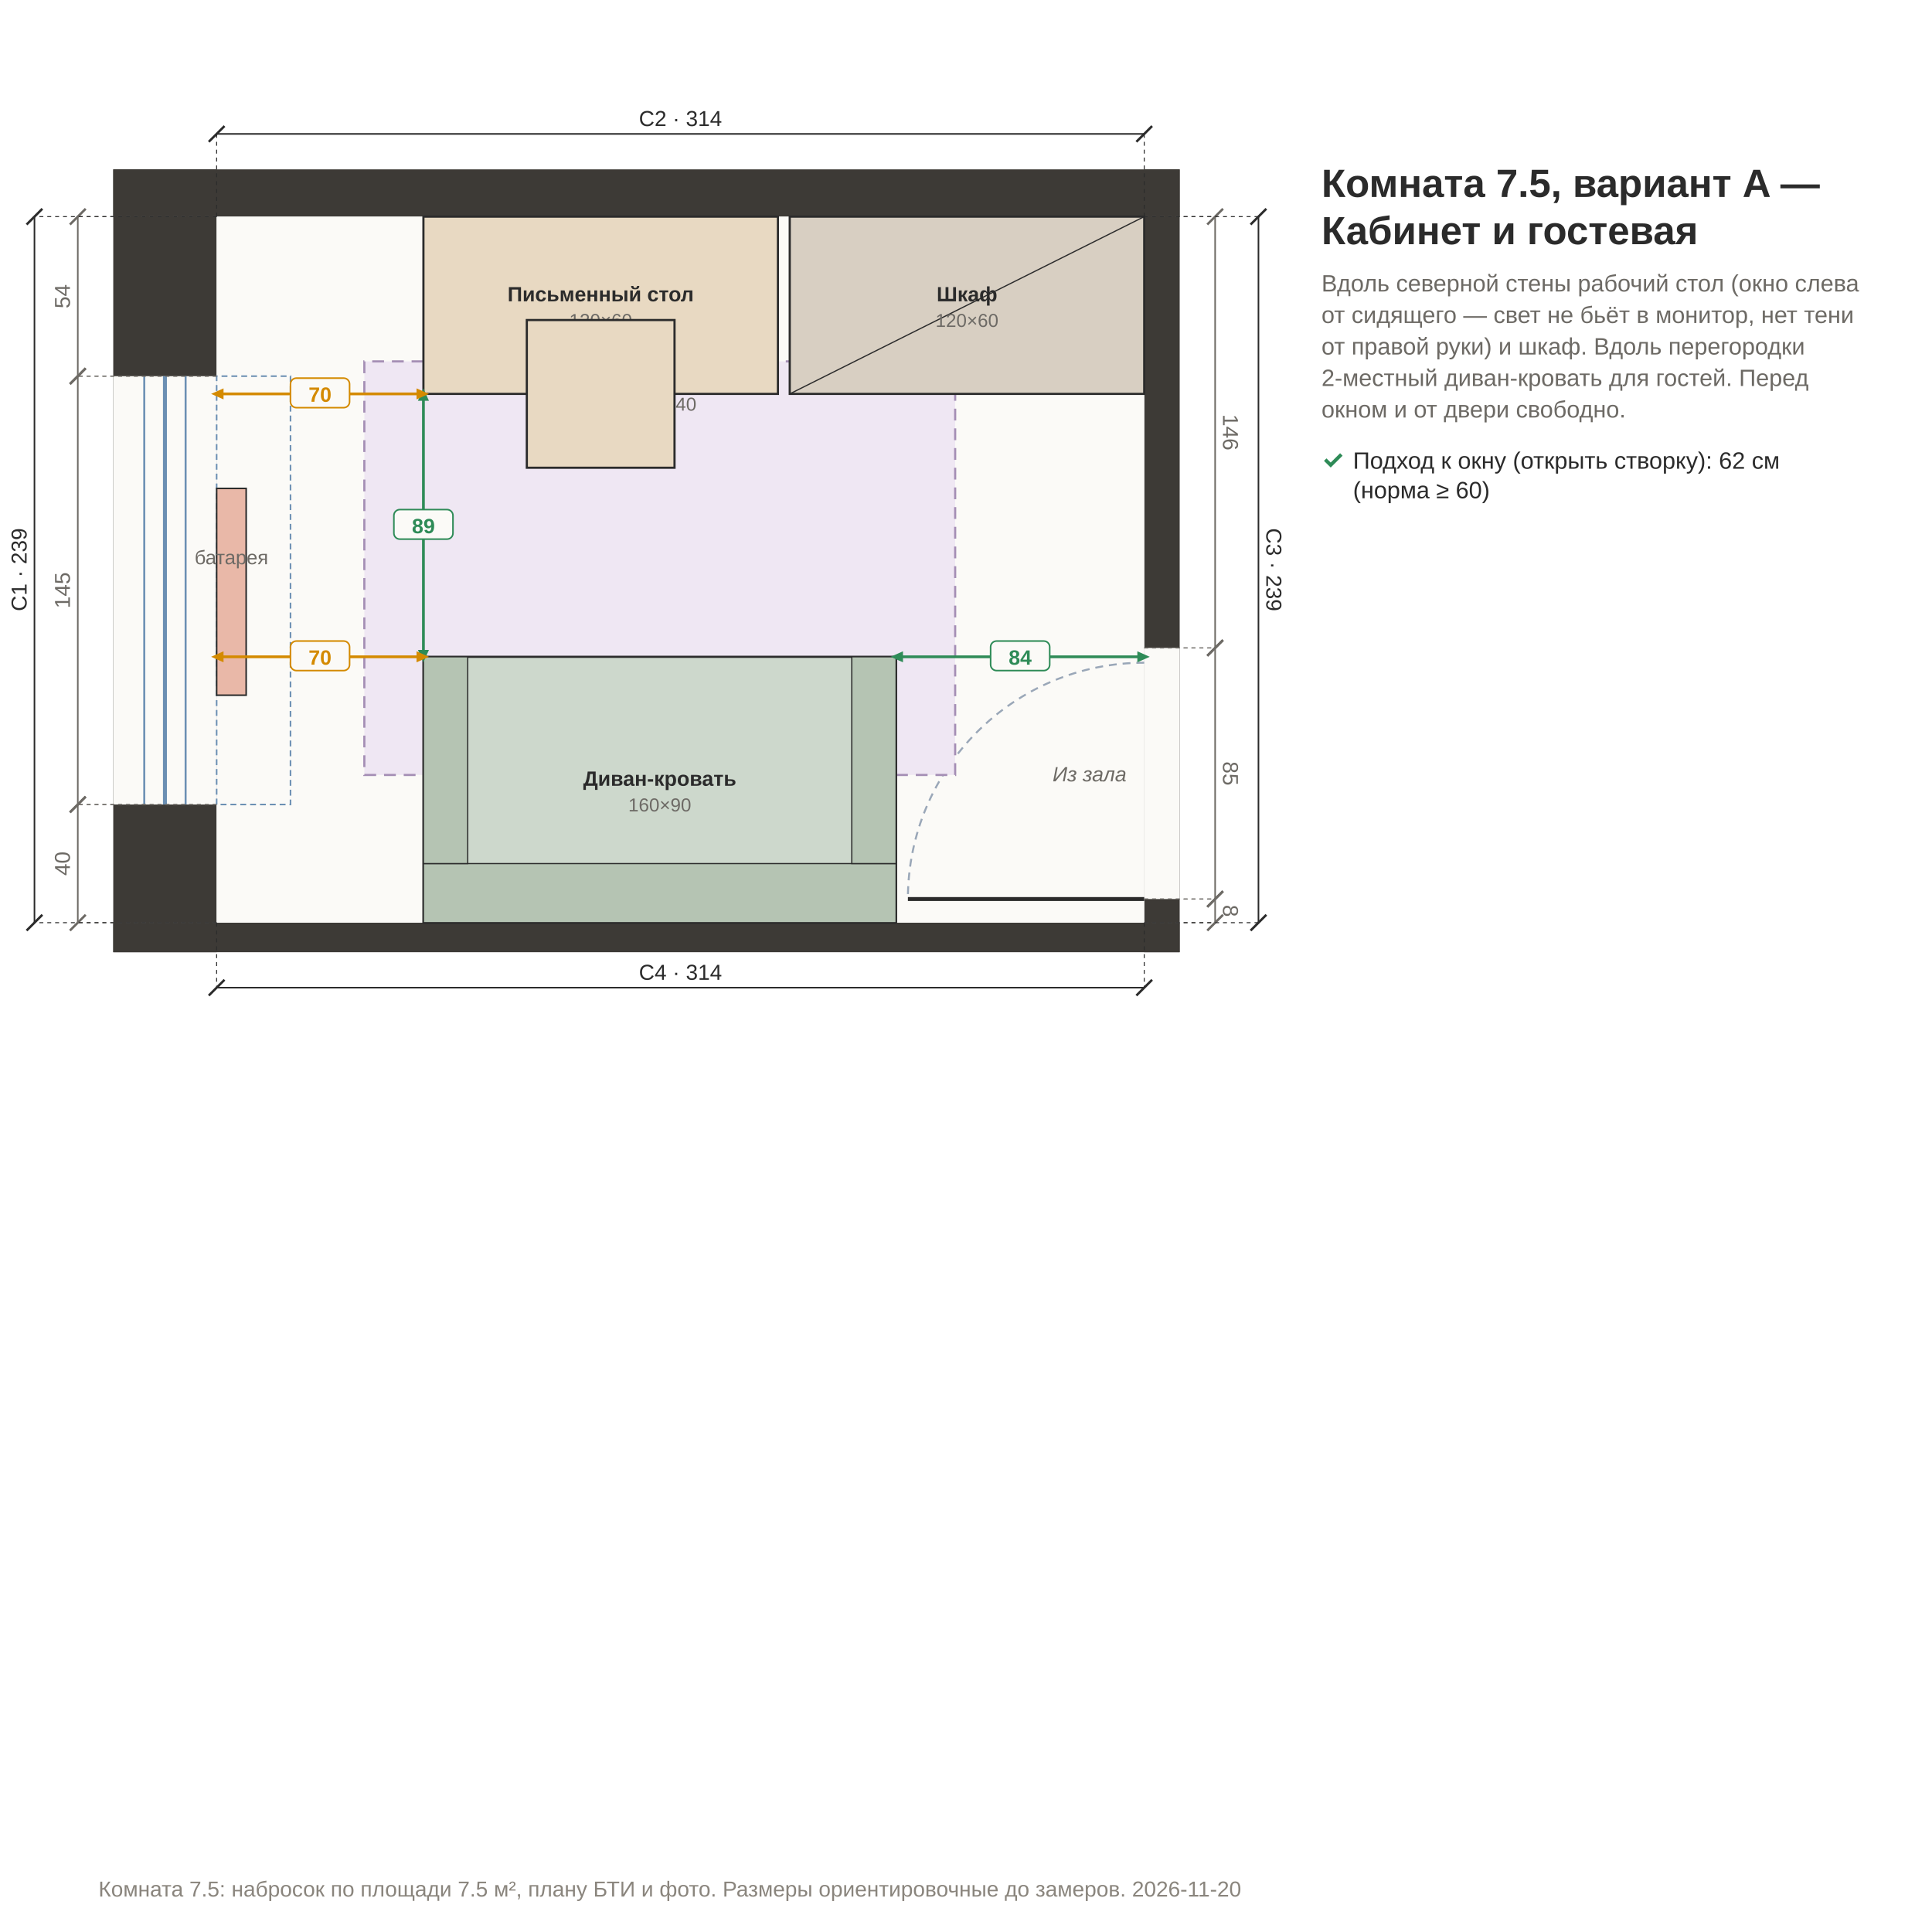
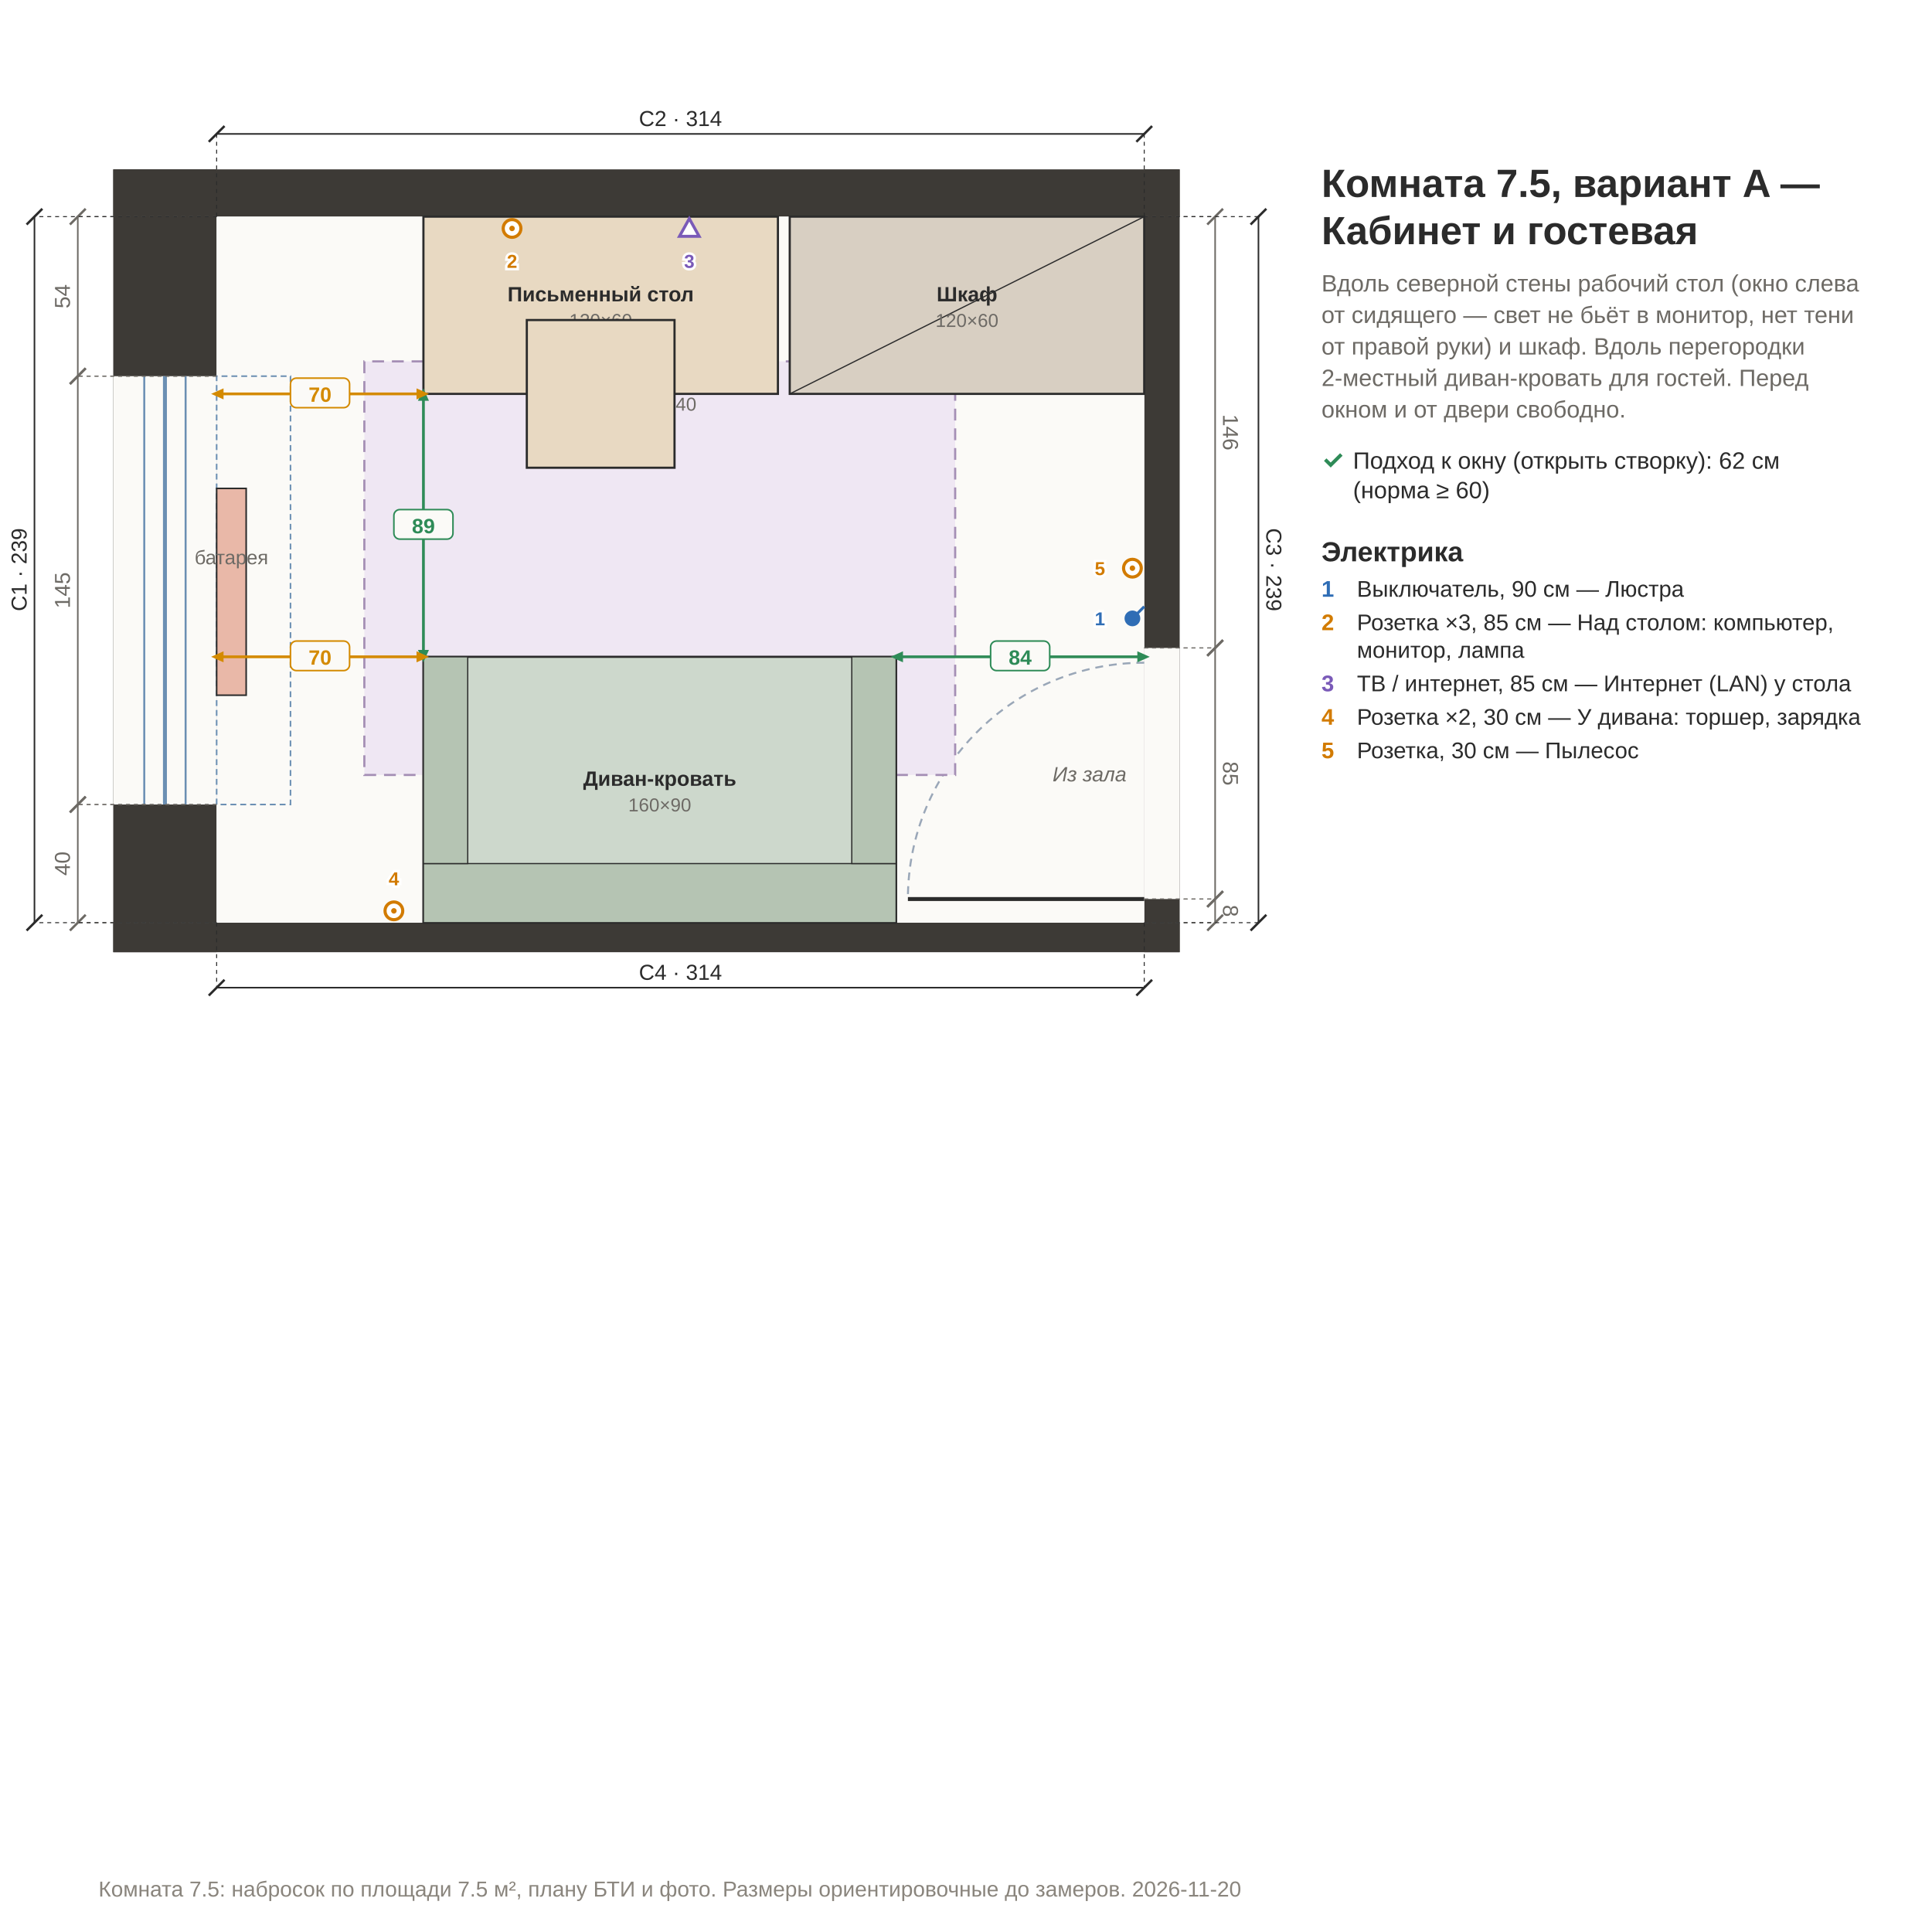
<svg xmlns="http://www.w3.org/2000/svg" width="981" height="981" viewBox="0 0 981 981" font-family="-apple-system, 'Helvetica Neue', Arial, sans-serif">
  <defs>
    <marker id="a-2e8b57" viewBox="0 0 10 10" refX="5" refY="5" markerWidth="5" markerHeight="5" orient="auto-start-reverse">
      <path d="M0,1 L9,5 L0,9 z" fill="#2e8b57" />
    </marker>
    <marker id="a-d48a00" viewBox="0 0 10 10" refX="5" refY="5" markerWidth="5" markerHeight="5" orient="auto-start-reverse">
      <path d="M0,1 L9,5 L0,9 z" fill="#d48a00" />
    </marker>
    <marker id="a-d23c2a" viewBox="0 0 10 10" refX="5" refY="5" markerWidth="5" markerHeight="5" orient="auto-start-reverse">
      <path d="M0,1 L9,5 L0,9 z" fill="#d23c2a" />
    </marker>
  </defs>
  <rect width="981" height="981" fill="#ffffff" />
  <polygon points="110.0,483.5 110.0,86.0 57.5,86.0 57.5,483.5" fill="#3d3a36" />
  <polygon points="57.5,110.0 599.0,110.0 599.0,86.0 57.5,86.0" fill="#3d3a36" />
  <polygon points="581.0,86.0 581.0,483.5 599.0,483.5 599.0,86.0" fill="#3d3a36" />
  <polygon points="599.0,468.5 57.5,468.5 57.5,483.5 599.0,483.5" fill="#3d3a36" />
  <polygon points="110.0,468.5 110.0,110.0 581.0,110.0 581.0,468.5" fill="#fbfaf7" />
  <polygon points="581.0,329.0 581.0,456.5 599.0,456.5 599.0,329.0" fill="#fbfaf7" />
  <path d="M581,336.5 A120,120 0 0 0 461,456.5" fill="none" stroke="#9aa7b8" stroke-width="1" stroke-dasharray="4 3" />
  <line x1="581" y1="456.5" x2="461" y2="456.5" stroke="#2b2b2b" stroke-width="2" />
  <text x="572" y="396.75" font-size="10.5" font-style="italic" fill="#6d6a65" text-anchor="end">Из зала</text>
  <polygon points="110.0,408.5 110.0,191.0 57.5,191.0 57.5,408.5" fill="#fbfaf7" />
  <line x1="94.25" y1="408.5" x2="94.25" y2="191" stroke="#6b8fb3" stroke-width="1" />
  <line x1="83.75" y1="408.5" x2="83.75" y2="191" stroke="#6b8fb3" stroke-width="2" />
  <line x1="73.25" y1="408.5" x2="73.25" y2="191" stroke="#6b8fb3" stroke-width="1" />
  <polygon points="110.0,408.5 110.0,191.0 147.5,191.0 147.5,408.5" fill="none" stroke="#6b8fb3" stroke-width="0.8" stroke-dasharray="3 2" />
  <polygon points="110.0,353.0 110.0,248.0 125.0,248.0 125.0,353.0" fill="#e9b8a8" stroke="#2b2b2b" stroke-width="0.8" />
  <text x="117.5" y="286.5" font-size="10" fill="#6d6a65" text-anchor="middle">батарея</text>
  <circle cx="345.5" cy="288.5" r="6" fill="none" stroke="#8a857d" />
  <line x1="339.5" y1="282.5" x2="351.5" y2="294.5" stroke="#8a857d" />
  <line x1="339.5" y1="294.5" x2="351.5" y2="282.5" stroke="#8a857d" />
  <g>
    <line x1="110" y1="468.5" x2="39.5" y2="468.5" stroke="#6d6a65" stroke-width="0.5" stroke-dasharray="2 2" />
    <line x1="110" y1="408.5" x2="39.5" y2="408.5" stroke="#6d6a65" stroke-width="0.5" stroke-dasharray="2 2" />
    <line x1="39.5" y1="468.5" x2="39.5" y2="408.5" stroke="#6d6a65" stroke-width="0.8" />
    <line x1="35.5" y1="472.5" x2="43.5" y2="464.5" stroke="#6d6a65" stroke-width="1.2" />
    <line x1="35.5" y1="412.5" x2="43.5" y2="404.5" stroke="#6d6a65" stroke-width="1.2" />
    <text x="39.5" y="438.5" dy="-4" font-size="11" fill="#6d6a65" text-anchor="middle" transform="rotate(-90 39.5 438.5)">40</text>
  </g>
  <g>
    <line x1="110" y1="408.5" x2="39.5" y2="408.5" stroke="#6d6a65" stroke-width="0.5" stroke-dasharray="2 2" />
    <line x1="110" y1="191" x2="39.5" y2="191" stroke="#6d6a65" stroke-width="0.5" stroke-dasharray="2 2" />
    <line x1="39.5" y1="408.5" x2="39.5" y2="191" stroke="#6d6a65" stroke-width="0.8" />
    <line x1="35.5" y1="412.5" x2="43.5" y2="404.5" stroke="#6d6a65" stroke-width="1.2" />
    <line x1="35.5" y1="195" x2="43.5" y2="187" stroke="#6d6a65" stroke-width="1.2" />
    <text x="39.5" y="299.75" dy="-4" font-size="11" fill="#6d6a65" text-anchor="middle" transform="rotate(-90 39.5 299.75)">145</text>
  </g>
  <g>
    <line x1="110" y1="191" x2="39.5" y2="191" stroke="#6d6a65" stroke-width="0.5" stroke-dasharray="2 2" />
    <line x1="110" y1="110" x2="39.5" y2="110" stroke="#6d6a65" stroke-width="0.5" stroke-dasharray="2 2" />
    <line x1="39.5" y1="191" x2="39.5" y2="110" stroke="#6d6a65" stroke-width="0.8" />
    <line x1="35.5" y1="195" x2="43.5" y2="187" stroke="#6d6a65" stroke-width="1.2" />
    <line x1="35.5" y1="114" x2="43.5" y2="106" stroke="#6d6a65" stroke-width="1.2" />
    <text x="39.5" y="150.5" dy="-4" font-size="11" fill="#6d6a65" text-anchor="middle" transform="rotate(-90 39.5 150.5)">54</text>
  </g>
  <g>
    <line x1="110" y1="468.5" x2="17.5" y2="468.5" stroke="#2b2b2b" stroke-width="0.5" stroke-dasharray="2 2" />
    <line x1="110" y1="110" x2="17.5" y2="110" stroke="#2b2b2b" stroke-width="0.5" stroke-dasharray="2 2" />
    <line x1="17.5" y1="468.5" x2="17.5" y2="110" stroke="#2b2b2b" stroke-width="0.8" />
    <line x1="13.5" y1="472.5" x2="21.5" y2="464.5" stroke="#2b2b2b" stroke-width="1.2" />
    <line x1="13.5" y1="114" x2="21.5" y2="106" stroke="#2b2b2b" stroke-width="1.2" />
    <text x="17.5" y="289.25" dy="-4" font-size="11" fill="#2b2b2b" text-anchor="middle" transform="rotate(-90 17.5 289.25)">С1  ·  239</text>
  </g>
  <g>
    <line x1="110" y1="110" x2="110" y2="68" stroke="#2b2b2b" stroke-width="0.5" stroke-dasharray="2 2" />
    <line x1="581" y1="110" x2="581" y2="68" stroke="#2b2b2b" stroke-width="0.5" stroke-dasharray="2 2" />
    <line x1="110" y1="68" x2="581" y2="68" stroke="#2b2b2b" stroke-width="0.8" />
    <line x1="106" y1="72" x2="114" y2="64" stroke="#2b2b2b" stroke-width="1.2" />
    <line x1="577" y1="72" x2="585" y2="64" stroke="#2b2b2b" stroke-width="1.2" />
    <text x="345.5" y="68" dy="-4" font-size="11" fill="#2b2b2b" text-anchor="middle" transform="rotate(0 345.5 68)">С2  ·  314</text>
  </g>
  <g>
    <line x1="581" y1="110" x2="617" y2="110" stroke="#6d6a65" stroke-width="0.5" stroke-dasharray="2 2" />
    <line x1="581" y1="329" x2="617" y2="329" stroke="#6d6a65" stroke-width="0.5" stroke-dasharray="2 2" />
    <line x1="617" y1="110" x2="617" y2="329" stroke="#6d6a65" stroke-width="0.8" />
    <line x1="613" y1="114" x2="621" y2="106" stroke="#6d6a65" stroke-width="1.2" />
    <line x1="613" y1="333" x2="621" y2="325" stroke="#6d6a65" stroke-width="1.2" />
    <text x="617" y="219.5" dy="-4" font-size="11" fill="#6d6a65" text-anchor="middle" transform="rotate(90 617 219.5)">146</text>
  </g>
  <g>
    <line x1="581" y1="329" x2="617" y2="329" stroke="#6d6a65" stroke-width="0.5" stroke-dasharray="2 2" />
    <line x1="581" y1="456.5" x2="617" y2="456.5" stroke="#6d6a65" stroke-width="0.5" stroke-dasharray="2 2" />
    <line x1="617" y1="329" x2="617" y2="456.5" stroke="#6d6a65" stroke-width="0.8" />
    <line x1="613" y1="333" x2="621" y2="325" stroke="#6d6a65" stroke-width="1.2" />
    <line x1="613" y1="460.5" x2="621" y2="452.5" stroke="#6d6a65" stroke-width="1.2" />
    <text x="617" y="392.75" dy="-4" font-size="11" fill="#6d6a65" text-anchor="middle" transform="rotate(90 617 392.75)">85</text>
  </g>
  <g>
    <line x1="581" y1="456.5" x2="617" y2="456.5" stroke="#6d6a65" stroke-width="0.5" stroke-dasharray="2 2" />
    <line x1="581" y1="468.5" x2="617" y2="468.5" stroke="#6d6a65" stroke-width="0.5" stroke-dasharray="2 2" />
    <line x1="617" y1="456.5" x2="617" y2="468.5" stroke="#6d6a65" stroke-width="0.8" />
    <line x1="613" y1="460.5" x2="621" y2="452.5" stroke="#6d6a65" stroke-width="1.2" />
    <line x1="613" y1="472.5" x2="621" y2="464.5" stroke="#6d6a65" stroke-width="1.2" />
    <text x="617" y="462.5" dy="-4" font-size="11" fill="#6d6a65" text-anchor="middle" transform="rotate(90 617 462.5)">8</text>
  </g>
  <g>
    <line x1="581" y1="110" x2="639" y2="110" stroke="#2b2b2b" stroke-width="0.5" stroke-dasharray="2 2" />
    <line x1="581" y1="468.5" x2="639" y2="468.5" stroke="#2b2b2b" stroke-width="0.5" stroke-dasharray="2 2" />
    <line x1="639" y1="110" x2="639" y2="468.5" stroke="#2b2b2b" stroke-width="0.8" />
    <line x1="635" y1="114" x2="643" y2="106" stroke="#2b2b2b" stroke-width="1.2" />
    <line x1="635" y1="472.5" x2="643" y2="464.5" stroke="#2b2b2b" stroke-width="1.2" />
    <text x="639" y="289.25" dy="-4" font-size="11" fill="#2b2b2b" text-anchor="middle" transform="rotate(90 639 289.25)">С3  ·  239</text>
  </g>
  <g>
    <line x1="581" y1="468.5" x2="581" y2="501.5" stroke="#2b2b2b" stroke-width="0.5" stroke-dasharray="2 2" />
    <line x1="110" y1="468.5" x2="110" y2="501.5" stroke="#2b2b2b" stroke-width="0.5" stroke-dasharray="2 2" />
    <line x1="581" y1="501.5" x2="110" y2="501.5" stroke="#2b2b2b" stroke-width="0.8" />
    <line x1="577" y1="505.5" x2="585" y2="497.5" stroke="#2b2b2b" stroke-width="1.2" />
    <line x1="106" y1="505.5" x2="114" y2="497.5" stroke="#2b2b2b" stroke-width="1.2" />
    <text x="345.5" y="501.5" dy="-4" font-size="11" fill="#2b2b2b" text-anchor="middle" transform="rotate(360 345.5 501.5)">С4  ·  314</text>
  </g>
  <polygon points="185.0,393.5 485.0,393.5 485.0,183.5 185.0,183.5" fill="#efe7f3" stroke="#a58fb5" stroke-width="1.1" stroke-dasharray="6 4" />
  <g>
    <text x="335" y="195.5" font-size="10.5" font-weight="600" fill="#2b2b2b" text-anchor="middle">Ковёр</text>
    <text x="335" y="208.5" font-size="9.5" fill="#6d6a65" text-anchor="middle">200×140</text>
  </g>
  <polygon points="455.0,333.5 215.0,333.5 215.0,468.5 455.0,468.5" fill="#cdd8cc" stroke="#2b2b2b" stroke-width="1.1" />
  <polygon points="455.0,468.5 215.0,468.5 215.0,438.5 455.0,438.5" fill="#b5c4b3" stroke="#2b2b2b" stroke-width="0.6" />
  <polygon points="455.0,438.5 432.5,438.5 432.5,333.5 455.0,333.5" fill="#b5c4b3" stroke="#2b2b2b" stroke-width="0.6" />
  <polygon points="215.0,438.5 237.5,438.5 237.5,333.5 215.0,333.5" fill="#b5c4b3" stroke="#2b2b2b" stroke-width="0.6" />
  <g>
    <text x="335" y="399" font-size="10.5" font-weight="600" fill="#2b2b2b" text-anchor="middle">Диван-кровать</text>
    <text x="335" y="412" font-size="9.5" fill="#6d6a65" text-anchor="middle">160×90</text>
  </g>
  <polygon points="215.0,200.0 395.0,200.0 395.0,110.0 215.0,110.0" fill="#e8d9c2" stroke="#2b2b2b" stroke-width="1.1" />
  <g>
    <text x="305" y="153" font-size="10.5" font-weight="600" fill="#2b2b2b" text-anchor="middle">Письменный стол</text>
    <text x="305" y="166" font-size="9.5" fill="#6d6a65" text-anchor="middle">120×60</text>
  </g>
  <polygon points="342.5,162.5 267.5,162.5 267.5,237.5 342.5,237.5" fill="#e8d9c2" stroke="#2b2b2b" stroke-width="1.1" />
  <polygon points="401.0,200.0 581.0,200.0 581.0,110.0 401.0,110.0" fill="#d8cfc2" stroke="#2b2b2b" stroke-width="1.1" />
  <polyline points="401.0,200.0 581.0,110.0" fill="none" stroke="#2b2b2b" stroke-width="0.6" />
  <g>
    <text x="491" y="153" font-size="10.5" font-weight="600" fill="#2b2b2b" text-anchor="middle">Шкаф</text>
    <text x="491" y="166" font-size="9.5" fill="#6d6a65" text-anchor="middle">120×60</text>
  </g>
  <g>
    <line x1="215" y1="333.5" x2="215" y2="200" stroke="#2e8b57" stroke-width="1.4" marker-start="url(#a-2e8b57)" marker-end="url(#a-2e8b57)" />
    <rect x="200" y="258.75" width="30" height="15" rx="3" fill="#fbfaf7" stroke="#2e8b57" stroke-width="0.8" />
    <text x="215" y="270.75" font-size="10.5" font-weight="600" fill="#2e8b57" text-anchor="middle">89</text>
  </g>
  <g>
    <line x1="215" y1="333.5" x2="110" y2="333.5" stroke="#d48a00" stroke-width="1.4" marker-start="url(#a-d48a00)" marker-end="url(#a-d48a00)" />
    <rect x="147.5" y="325.5" width="30" height="15" rx="3" fill="#fbfaf7" stroke="#d48a00" stroke-width="0.8" />
    <text x="162.5" y="337.5" font-size="10.5" font-weight="600" fill="#d48a00" text-anchor="middle">70</text>
  </g>
  <g>
    <line x1="455" y1="333.5" x2="581" y2="333.5" stroke="#2e8b57" stroke-width="1.4" marker-start="url(#a-2e8b57)" marker-end="url(#a-2e8b57)" />
    <rect x="503" y="325.5" width="30" height="15" rx="3" fill="#fbfaf7" stroke="#2e8b57" stroke-width="0.8" />
    <text x="518" y="337.5" font-size="10.5" font-weight="600" fill="#2e8b57" text-anchor="middle">84</text>
  </g>
  <g>
    <line x1="215" y1="200" x2="110" y2="200" stroke="#d48a00" stroke-width="1.4" marker-start="url(#a-d48a00)" marker-end="url(#a-d48a00)" />
    <rect x="147.5" y="192" width="30" height="15" rx="3" fill="#fbfaf7" stroke="#d48a00" stroke-width="0.8" />
    <text x="162.5" y="204" font-size="10.5" font-weight="600" fill="#d48a00" text-anchor="middle">70</text>
  </g>
+   <circle cx="575" cy="314" r="4" fill="#2f6db5" />
+   <line x1="575" y1="314" x2="581" y2="308" stroke="#2f6db5" stroke-width="1.4" />
+   <text x="558.5" y="317.5" font-size="9.5" font-weight="700" fill="#2f6db5" text-anchor="middle" paint-order="stroke" stroke="#fff" stroke-width="2.5">1</text>
+   <circle cx="260" cy="116" r="4.5" fill="#fff" stroke="#d27b00" stroke-width="1.6" />
+   <circle cx="260" cy="116" r="1.4" fill="#d27b00" />
+   <text x="260" y="136" font-size="9.5" font-weight="700" fill="#d27b00" text-anchor="middle" paint-order="stroke" stroke="#fff" stroke-width="2.5">2</text>
+   <path d="M350,111 L355,120 L345,120 Z" fill="#fff" stroke="#7a5ab8" stroke-width="1.5" />
+   <text x="350" y="136" font-size="9.5" font-weight="700" fill="#7a5ab8" text-anchor="middle" paint-order="stroke" stroke="#fff" stroke-width="2.5">3</text>
+   <circle cx="200" cy="462.5" r="4.5" fill="#fff" stroke="#d27b00" stroke-width="1.6" />
+   <circle cx="200" cy="462.5" r="1.4" fill="#d27b00" />
+   <text x="200" y="449.5" font-size="9.5" font-weight="700" fill="#d27b00" text-anchor="middle" paint-order="stroke" stroke="#fff" stroke-width="2.5">4</text>
+   <circle cx="575" cy="288.5" r="4.5" fill="#fff" stroke="#d27b00" stroke-width="1.6" />
+   <circle cx="575" cy="288.5" r="1.4" fill="#d27b00" />
+   <text x="558.5" y="292" font-size="9.5" font-weight="700" fill="#d27b00" text-anchor="middle" paint-order="stroke" stroke="#fff" stroke-width="2.5">5</text>
  <text x="671" y="100" font-size="20" font-weight="700" fill="#2b2b2b">Комната 7.5, вариант A —</text>
  <text x="671" y="124" font-size="20" font-weight="700" fill="#2b2b2b">Кабинет и гостевая</text>
  <text x="671" y="148" font-size="12" fill="#6d6a65">Вдоль северной стены рабочий стол (окно слева</text>
  <text x="671" y="164" font-size="12" fill="#6d6a65">от сидящего — свет не бьёт в монитор, нет тени</text>
  <text x="671" y="180" font-size="12" fill="#6d6a65">от правой руки) и шкаф. Вдоль перегородки</text>
  <text x="671" y="196" font-size="12" fill="#6d6a65">2-местный диван-кровать для гостей. Перед</text>
  <text x="671" y="212" font-size="12" fill="#6d6a65">окном и от двери свободно.</text>
  <text x="671" y="238" font-size="13" font-weight="700" fill="#2e8b57">✓</text>
  <text x="687" y="238" font-size="12" fill="#2b2b2b">Подход к окну (открыть створку): 62 см</text>
  <text x="687" y="253" font-size="12" fill="#2b2b2b">(норма ≥ 60)</text>
+   <text x="671" y="285" font-size="14" font-weight="700" fill="#2b2b2b">Электрика</text>
+   <text x="671" y="303" font-size="11.5" font-weight="700" fill="#2f6db5">1</text>
+   <text x="689" y="303" font-size="11.5" fill="#2b2b2b">Выключатель, 90 см — Люстра</text>
+   <text x="671" y="320" font-size="11.5" font-weight="700" fill="#d27b00">2</text>
+   <text x="689" y="320" font-size="11.5" fill="#2b2b2b">Розетка ×3, 85 см — Над столом: компьютер,</text>
+   <text x="689" y="334" font-size="11.5" fill="#2b2b2b">монитор, лампа</text>
+   <text x="671" y="351" font-size="11.5" font-weight="700" fill="#7a5ab8">3</text>
+   <text x="689" y="351" font-size="11.5" fill="#2b2b2b">ТВ / интернет, 85 см — Интернет (LAN) у стола</text>
+   <text x="671" y="368" font-size="11.5" font-weight="700" fill="#d27b00">4</text>
+   <text x="689" y="368" font-size="11.5" fill="#2b2b2b">Розетка ×2, 30 см — У дивана: торшер, зарядка</text>
+   <text x="671" y="385" font-size="11.5" font-weight="700" fill="#d27b00">5</text>
+   <text x="689" y="385" font-size="11.5" fill="#2b2b2b">Розетка, 30 см — Пылесос</text>
  <text x="50" y="963" font-size="11" fill="#8a857d">Комната 7.5: набросок по площади 7.5 м², плану БТИ и фото. Размеры ориентировочные до замеров. 2026-11-20</text>
</svg>
